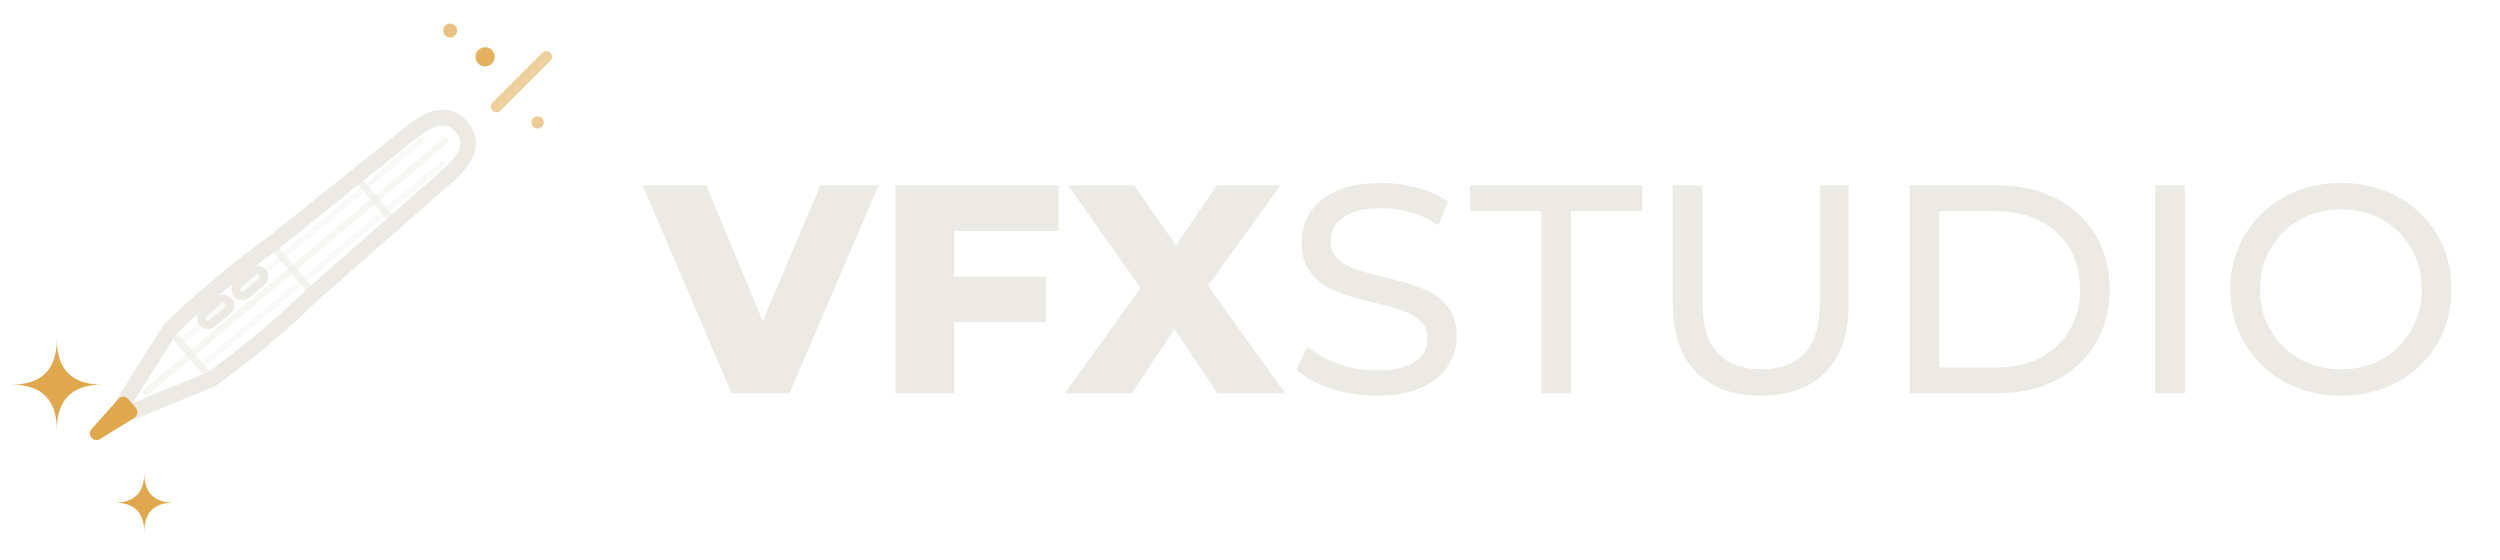
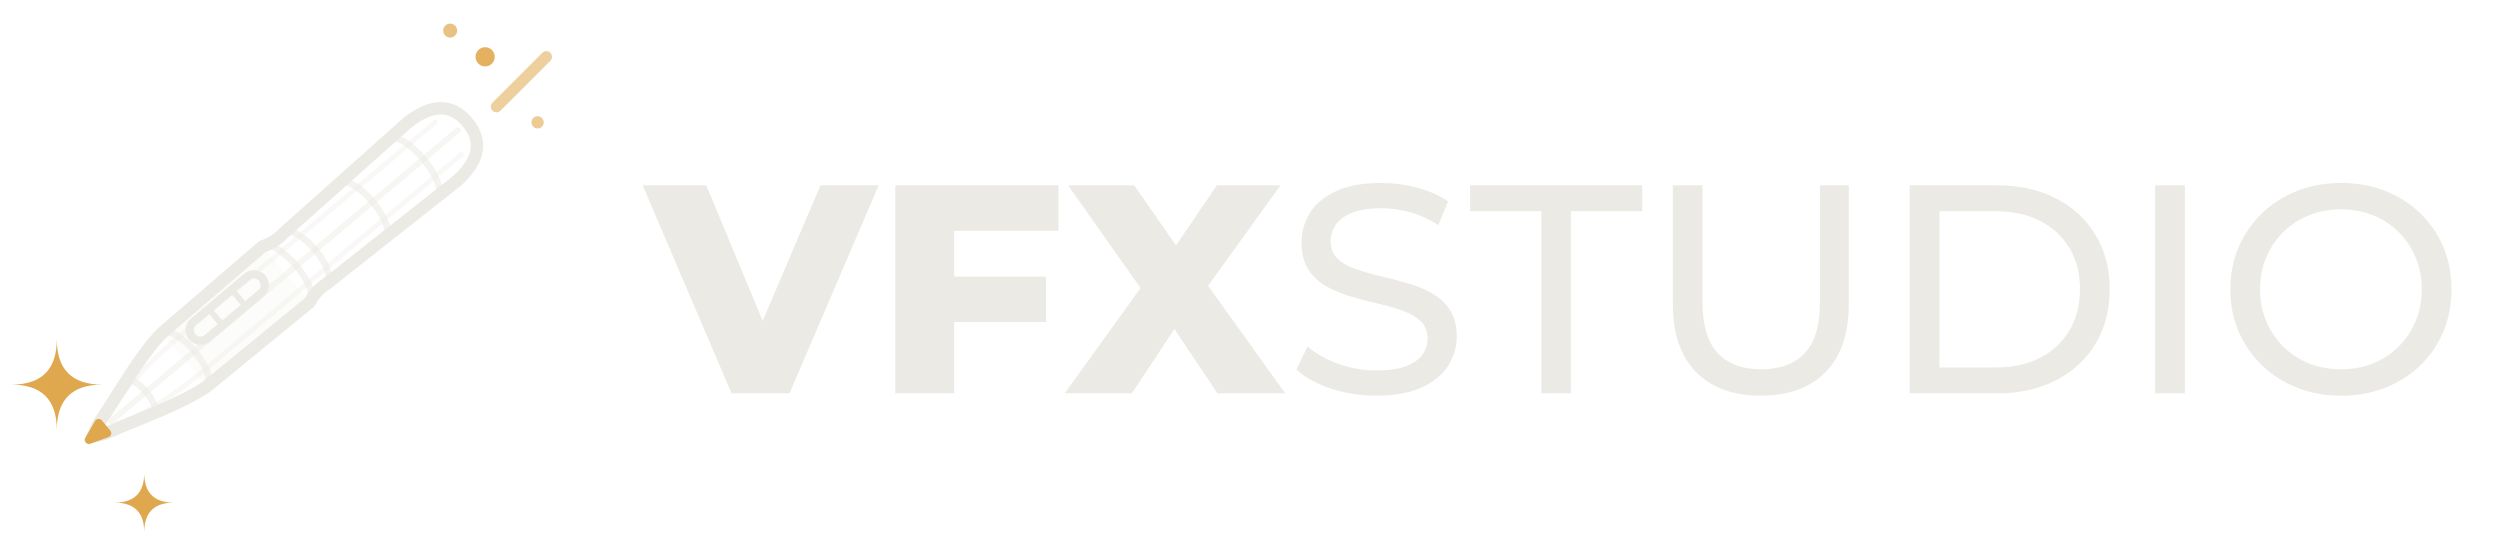
<svg xmlns="http://www.w3.org/2000/svg" viewBox="0 0 286 64" width="572" height="128">
-   <g transform="translate(32 32) rotate(-40) scale(.95) translate(-32 -32)" fill="none" stroke="#ECEAE4" stroke-width="1.9" stroke-linejoin="round" stroke-linecap="round">
-     <path d="M8 31.3 L18 28.1 Q26 27.5 34 28.1 L56 28.6 Q60.6 28.8 60.6 32 Q60.6 35.2 56 35.4 L34 35.9 Q26 36.5 18 35.9 L8 32.7 Z" />
-     <path d="M18 28.4 V35.6 M34 28.4 V35.6 M47 28.8 V35.2" stroke-width=".9" opacity=".55" />
-     <path d="M11 32 H58" stroke-width=".8" opacity=".45" />
-     <path d="M18 30.1 H56" stroke-width=".7" opacity=".3" />
-     <path d="M18 33.9 H56" stroke-width=".7" opacity=".3" />
-     <rect x="21.6" y="29.2" width="4" height="1.6" rx=".8" stroke-width="1" />
-     <rect x="27" y="29.2" width="4" height="1.6" rx=".8" stroke-width="1" />
-     <path d="M3.2 32 L8 31.3 L8 32.7 Z" fill="#E0A84E" stroke="#E0A84E" stroke-width="1.6" />
+   <g transform="translate(32 32) rotate(-40) scale(.95) translate(-32 -32)" fill="none" stroke="#ECEAE4" stroke-width="1.5" stroke-linejoin="round" stroke-linecap="round">
+     <path d="M17 27.8 L33 27.6 L33 36.4 L17 36.2 Z" fill="#ECEAE4" opacity=".14" stroke="none" />
+     <path d="M2.6 32 L4 31.3 C8 30.2 13 28.2 17 27.8 L33 27.6 Q34.5 28.2 36 28 L56 27.4 Q61.5 27.6 61.5 32 Q61.5 36.4 56 36.6 L36 36 Q34.5 35.8 33 36.4 L17 36.2 C13 35.8 8 33.8 4 32.7 Z" fill="none" fill-opacity="0" />
+     <path d="M10 29.3 A1 2.7 0 0 1 10 34.7 M17 27.8 A1.6 4.2 0 0 1 17 36.2 M33 27.6 A1.6 4.4 0 0 1 33 36.4 M36 28 A1.6 4 0 0 1 36 36 M45 27.7 A1.6 4.3 0 0 1 45 36.3 M53 27.5 A1.6 4.5 0 0 1 53 36.5" stroke-width=".8" opacity=".55" />
+     <path d="M5.5 32 H60" stroke-width=".7" opacity=".45" />
+     <path d="M7.5 30.6 Q12 29.6 17 29.5 H58.5 M7.5 33.4 Q12 34.4 17 34.5 H58.5" stroke-width=".6" opacity=".32" />
+     <rect x="19.5" y="29.2" width="11" height="2.6" rx="1.3" stroke-width="1" />
+     <path d="M23.2 29.3 V31.7 M26.8 29.3 V31.7" stroke-width=".7" />
+     <path d="M2 32 L4.2 31.2 L4.2 32.8 Z" fill="#E0A84E" stroke="#E0A84E" stroke-width="1" />
  </g>
  <path d="M6.5 38.8 Q6.5 44 11.7 44 Q6.5 44 6.5 49.2 Q6.5 44 1.3 44 Q6.5 44 6.5 38.8Z" fill="#E0A84E" />
  <path d="M16.5 54.1 Q16.5 57.5 19.9 57.5 Q16.5 57.5 16.5 60.9 Q16.5 57.5 13.1 57.5 Q16.5 57.5 16.5 54.1Z" fill="#E0A84E" />
  <g fill="#E0A84E">
    <circle cx="55.5" cy="6.5" r="1.1" opacity=".9" />
    <circle cx="51.5" cy="3.5" r=".8" opacity=".7" />
    <circle cx="61.5" cy="14" r=".7" opacity=".6" />
  </g>
  <path d="M56.8 12.2 L62.5 6.5" stroke="#E0A84E" stroke-width="1.3" stroke-linecap="round" opacity=".55" fill="none" />
  <path fill="#ECEAE4" d="M83.69 45 73.52 21.2H80.8L89.37 41.8H85.08L93.86 21.2H100.52L90.32 45Z M102.42 45V21.2H121.09V26.4H109.16V45ZM108.68 36.84V31.64H119.66V36.84Z M121.8 45 132.21 30.55 132.17 35.34 122.18 21.2H129.76L136.15 30.41L132.92 30.45L139.21 21.2H146.49L136.49 35.07V30.31L147.03 45H139.28L132.79 35.31H135.88L129.49 45Z M157.44 45.27Q154.72 45.27 152.23 44.44Q149.75 43.61 148.32 42.28L149.58 39.63Q150.94 40.82 153.05 41.6Q155.16 42.38 157.44 42.38Q159.51 42.38 160.8 41.91Q162.09 41.43 162.71 40.6Q163.32 39.76 163.32 38.71Q163.32 37.49 162.52 36.74Q161.72 35.99 160.44 35.53Q159.17 35.07 157.64 34.73Q156.11 34.39 154.56 33.93Q153.02 33.47 151.74 32.76Q150.47 32.05 149.68 30.84Q148.9 29.63 148.9 27.73Q148.9 25.89 149.87 24.34Q150.84 22.8 152.86 21.86Q154.89 20.93 158.01 20.93Q160.09 20.93 162.13 21.47Q164.17 22.02 165.66 23.04L164.54 25.76Q163.01 24.74 161.31 24.28Q159.61 23.82 158.01 23.82Q156.01 23.82 154.72 24.33Q153.42 24.84 152.83 25.69Q152.23 26.54 152.23 27.59Q152.23 28.85 153.03 29.6Q153.83 30.35 155.11 30.79Q156.38 31.23 157.91 31.59Q159.44 31.94 160.99 32.39Q162.54 32.83 163.81 33.54Q165.09 34.26 165.87 35.45Q166.65 36.64 166.65 38.51Q166.65 40.31 165.66 41.86Q164.68 43.4 162.62 44.34Q160.56 45.27 157.44 45.27Z M176.34 45V24.16H168.18V21.2H187.87V24.16H179.71V45Z M201.43 45.27Q196.74 45.27 194.05 42.59Q191.37 39.9 191.37 34.73V21.2H194.77V34.6Q194.77 38.57 196.52 40.41Q198.27 42.25 201.47 42.25Q204.7 42.25 206.45 40.41Q208.2 38.57 208.2 34.6V21.2H211.5V34.73Q211.5 39.9 208.83 42.59Q206.16 45.27 201.43 45.27Z M218.47 45V21.2H228.5Q232.3 21.2 235.21 22.7Q238.12 24.19 239.73 26.88Q241.35 29.56 241.35 33.1Q241.35 36.64 239.73 39.32Q238.12 42.01 235.21 43.5Q232.3 45 228.5 45ZM221.87 42.04H228.29Q231.25 42.04 233.41 40.92Q235.57 39.8 236.76 37.77Q237.95 35.75 237.95 33.1Q237.95 30.41 236.76 28.41Q235.57 26.4 233.41 25.28Q231.25 24.16 228.29 24.16H221.87Z M246.55 45V21.2H249.95V45Z M267.83 45.27Q265.11 45.27 262.79 44.35Q260.46 43.44 258.76 41.79Q257.06 40.14 256.1 37.93Q255.15 35.72 255.15 33.1Q255.15 30.48 256.1 28.27Q257.06 26.06 258.76 24.41Q260.46 22.76 262.77 21.85Q265.08 20.93 267.83 20.93Q270.55 20.93 272.85 21.83Q275.14 22.73 276.86 24.38Q278.58 26.03 279.51 28.24Q280.45 30.45 280.45 33.1Q280.45 35.75 279.51 37.96Q278.58 40.17 276.86 41.82Q275.14 43.47 272.85 44.37Q270.55 45.27 267.83 45.27ZM267.83 42.25Q269.81 42.25 271.49 41.57Q273.17 40.89 274.41 39.64Q275.65 38.4 276.35 36.74Q277.05 35.07 277.05 33.1Q277.05 31.13 276.35 29.46Q275.65 27.8 274.41 26.55Q273.17 25.31 271.49 24.63Q269.81 23.95 267.83 23.95Q265.83 23.95 264.14 24.63Q262.46 25.31 261.2 26.55Q259.95 27.8 259.25 29.46Q258.55 31.13 258.55 33.1Q258.55 35.07 259.25 36.74Q259.95 38.4 261.2 39.64Q262.46 40.89 264.14 41.57Q265.83 42.25 267.83 42.25Z" />
</svg>
